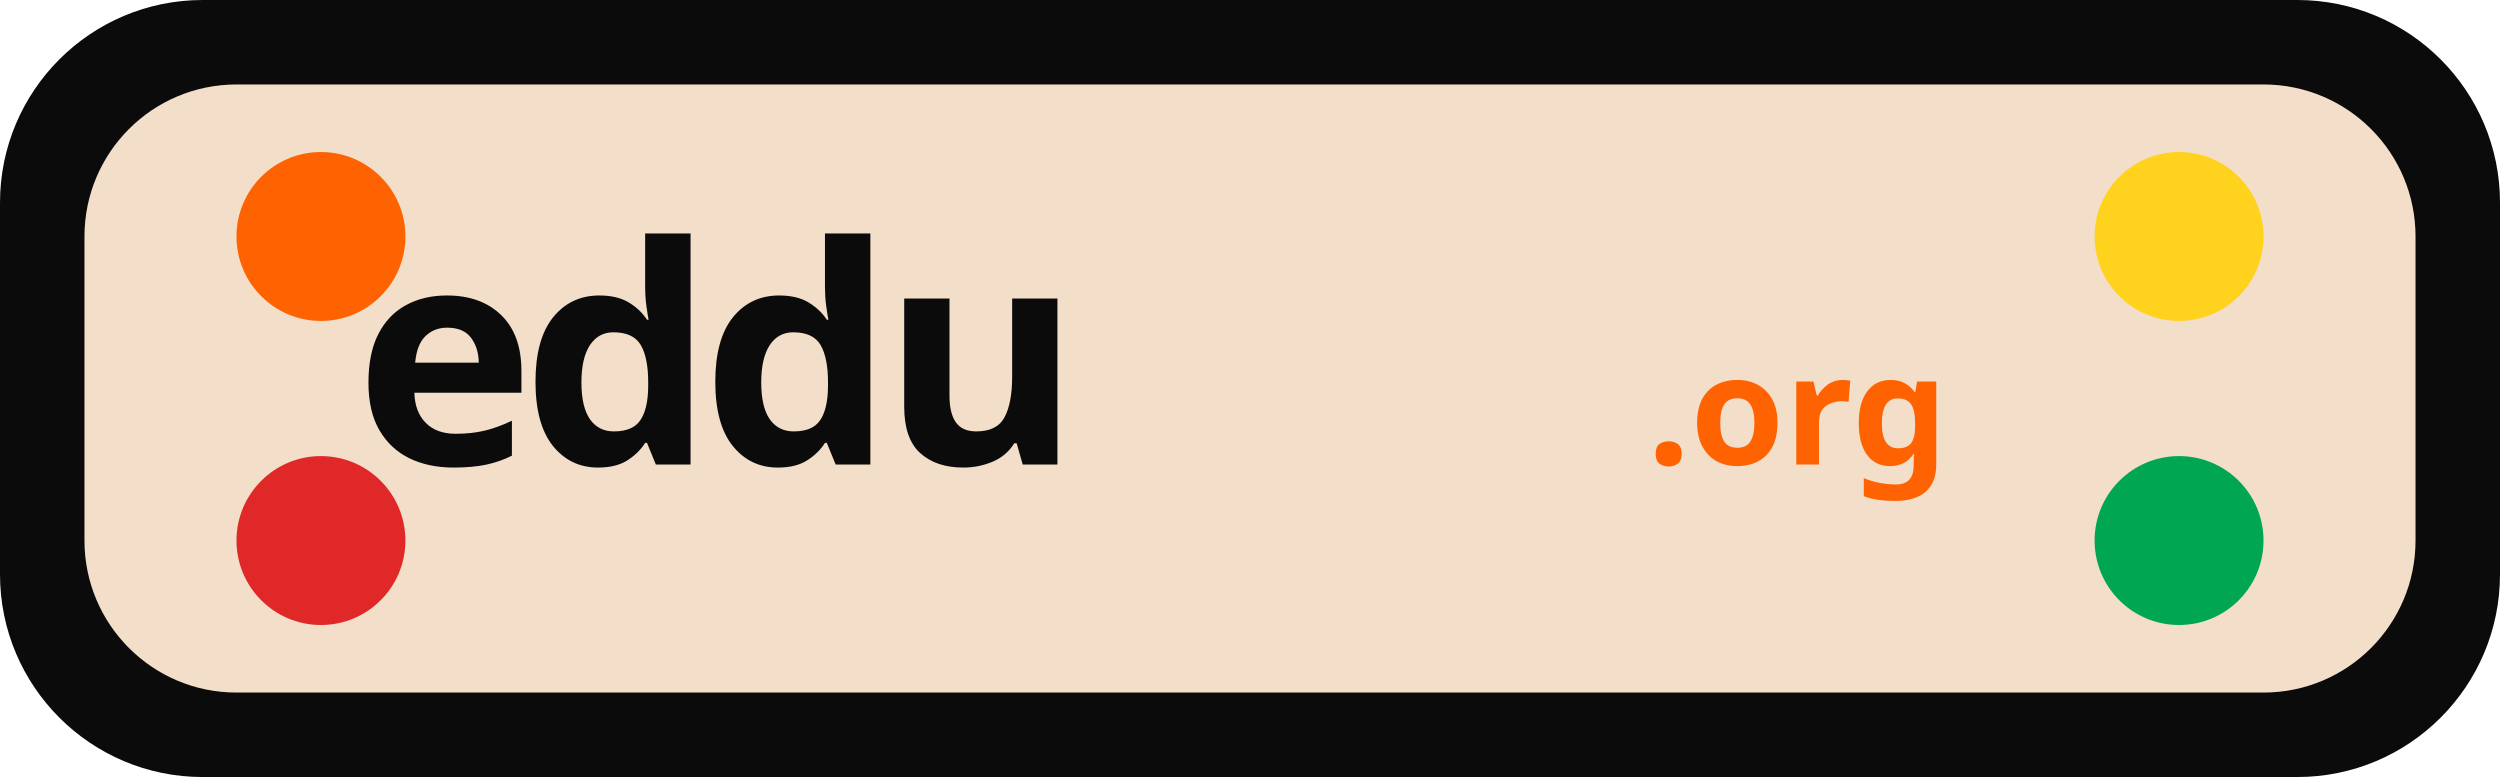
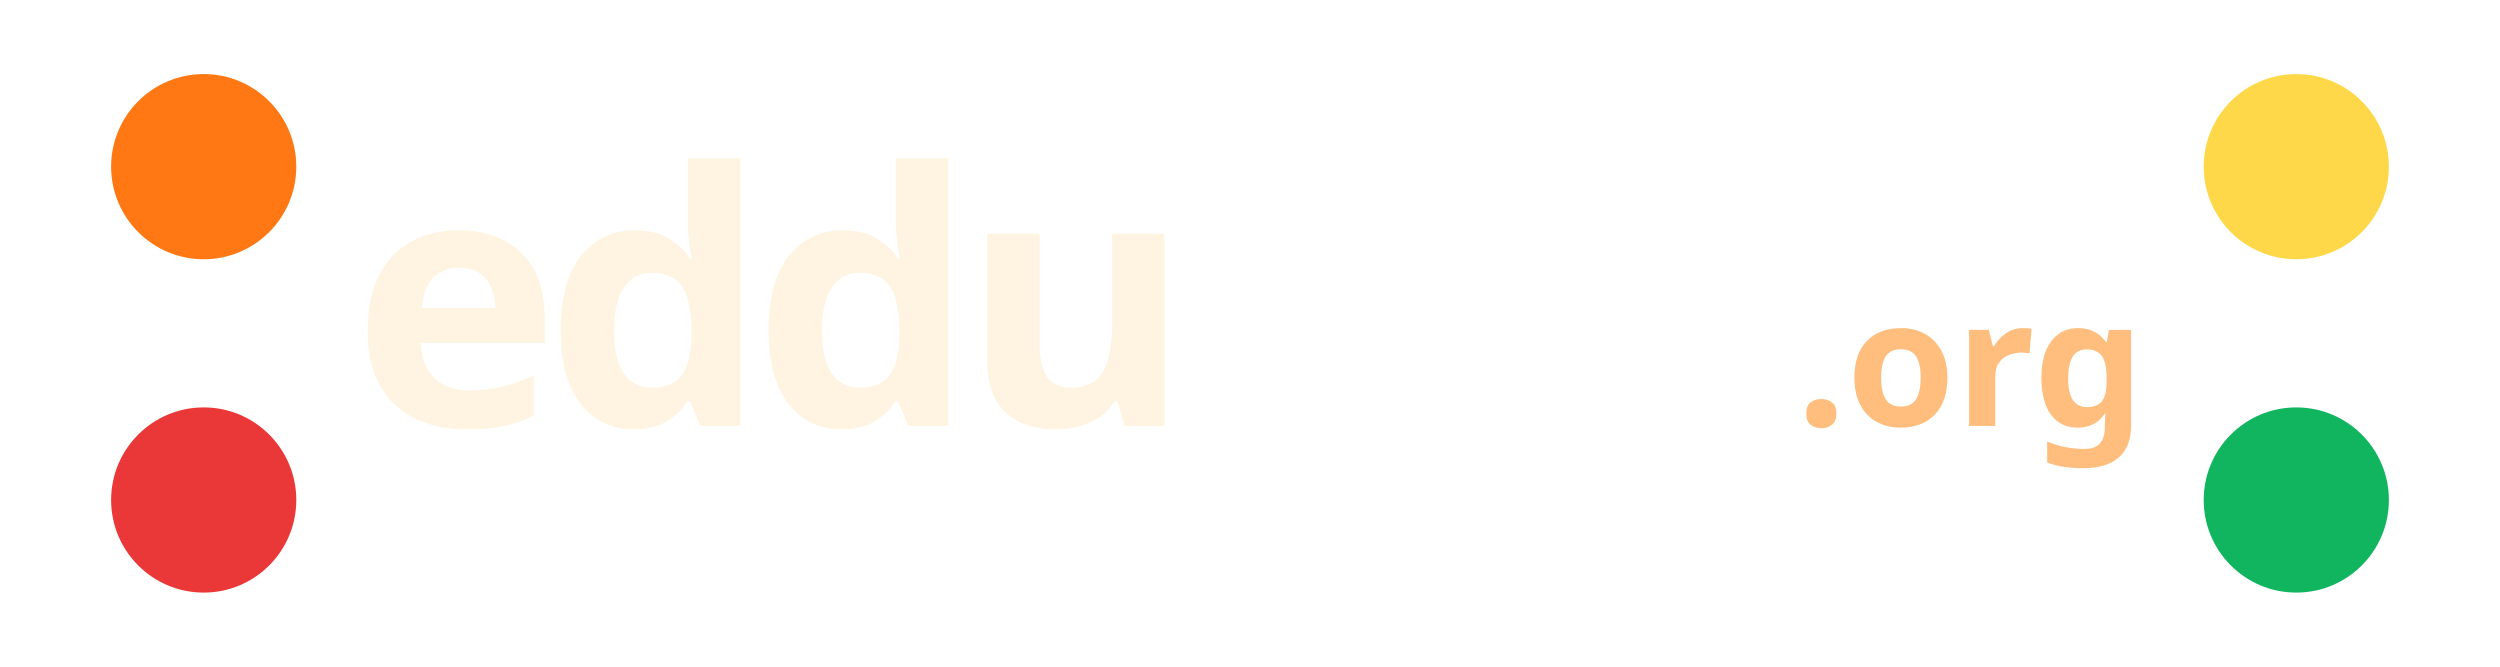
- <svg xmlns="http://www.w3.org/2000/svg" width="296" height="92" viewBox="0 0 296 92" fill="none">
-   <rect width="296" height="92" rx="24" fill="#0B0B0B" />
-   <rect x="10" y="10" width="276" height="72" rx="18" fill="#F2DEC9" />
-   <circle cx="38" cy="28" r="10" fill="#FF6200" />
-   <circle cx="258" cy="28" r="10" fill="#FFD21E" />
-   <circle cx="38" cy="64" r="10" fill="#E02828" />
-   <circle cx="258" cy="64" r="10" fill="#00A651" />
-   <text x="42" y="55" fill="#0B0B0B" font-family="Montserrat, Noto Sans Thai, sans-serif" font-size="36" font-weight="800" letter-spacing="-1.5">eddu</text>
-   <text x="195" y="55" fill="#FF6200" font-family="Montserrat, Noto Sans Thai, sans-serif" font-size="18" font-weight="700">.org</text>
+ <svg xmlns="http://www.w3.org/2000/svg" width="270" height="72" viewBox="0 0 270 72" fill="none">
+   <circle cx="22" cy="18" r="10" fill="#FF7814" />
+   <circle cx="248" cy="18" r="10" fill="#FFD84A" />
+   <circle cx="22" cy="54" r="10" fill="#EA3737" />
+   <circle cx="248" cy="54" r="10" fill="#12B55F" />
+   <text x="38" y="46" fill="#FFF4E1" font-family="Montserrat, Noto Sans Thai, sans-serif" font-size="38" font-weight="800" letter-spacing="-1.6">eddu</text>
+   <text x="194" y="46" fill="#FFBE7E" font-family="Montserrat, Noto Sans Thai, sans-serif" font-size="19" font-weight="700">.org</text>
</svg>
